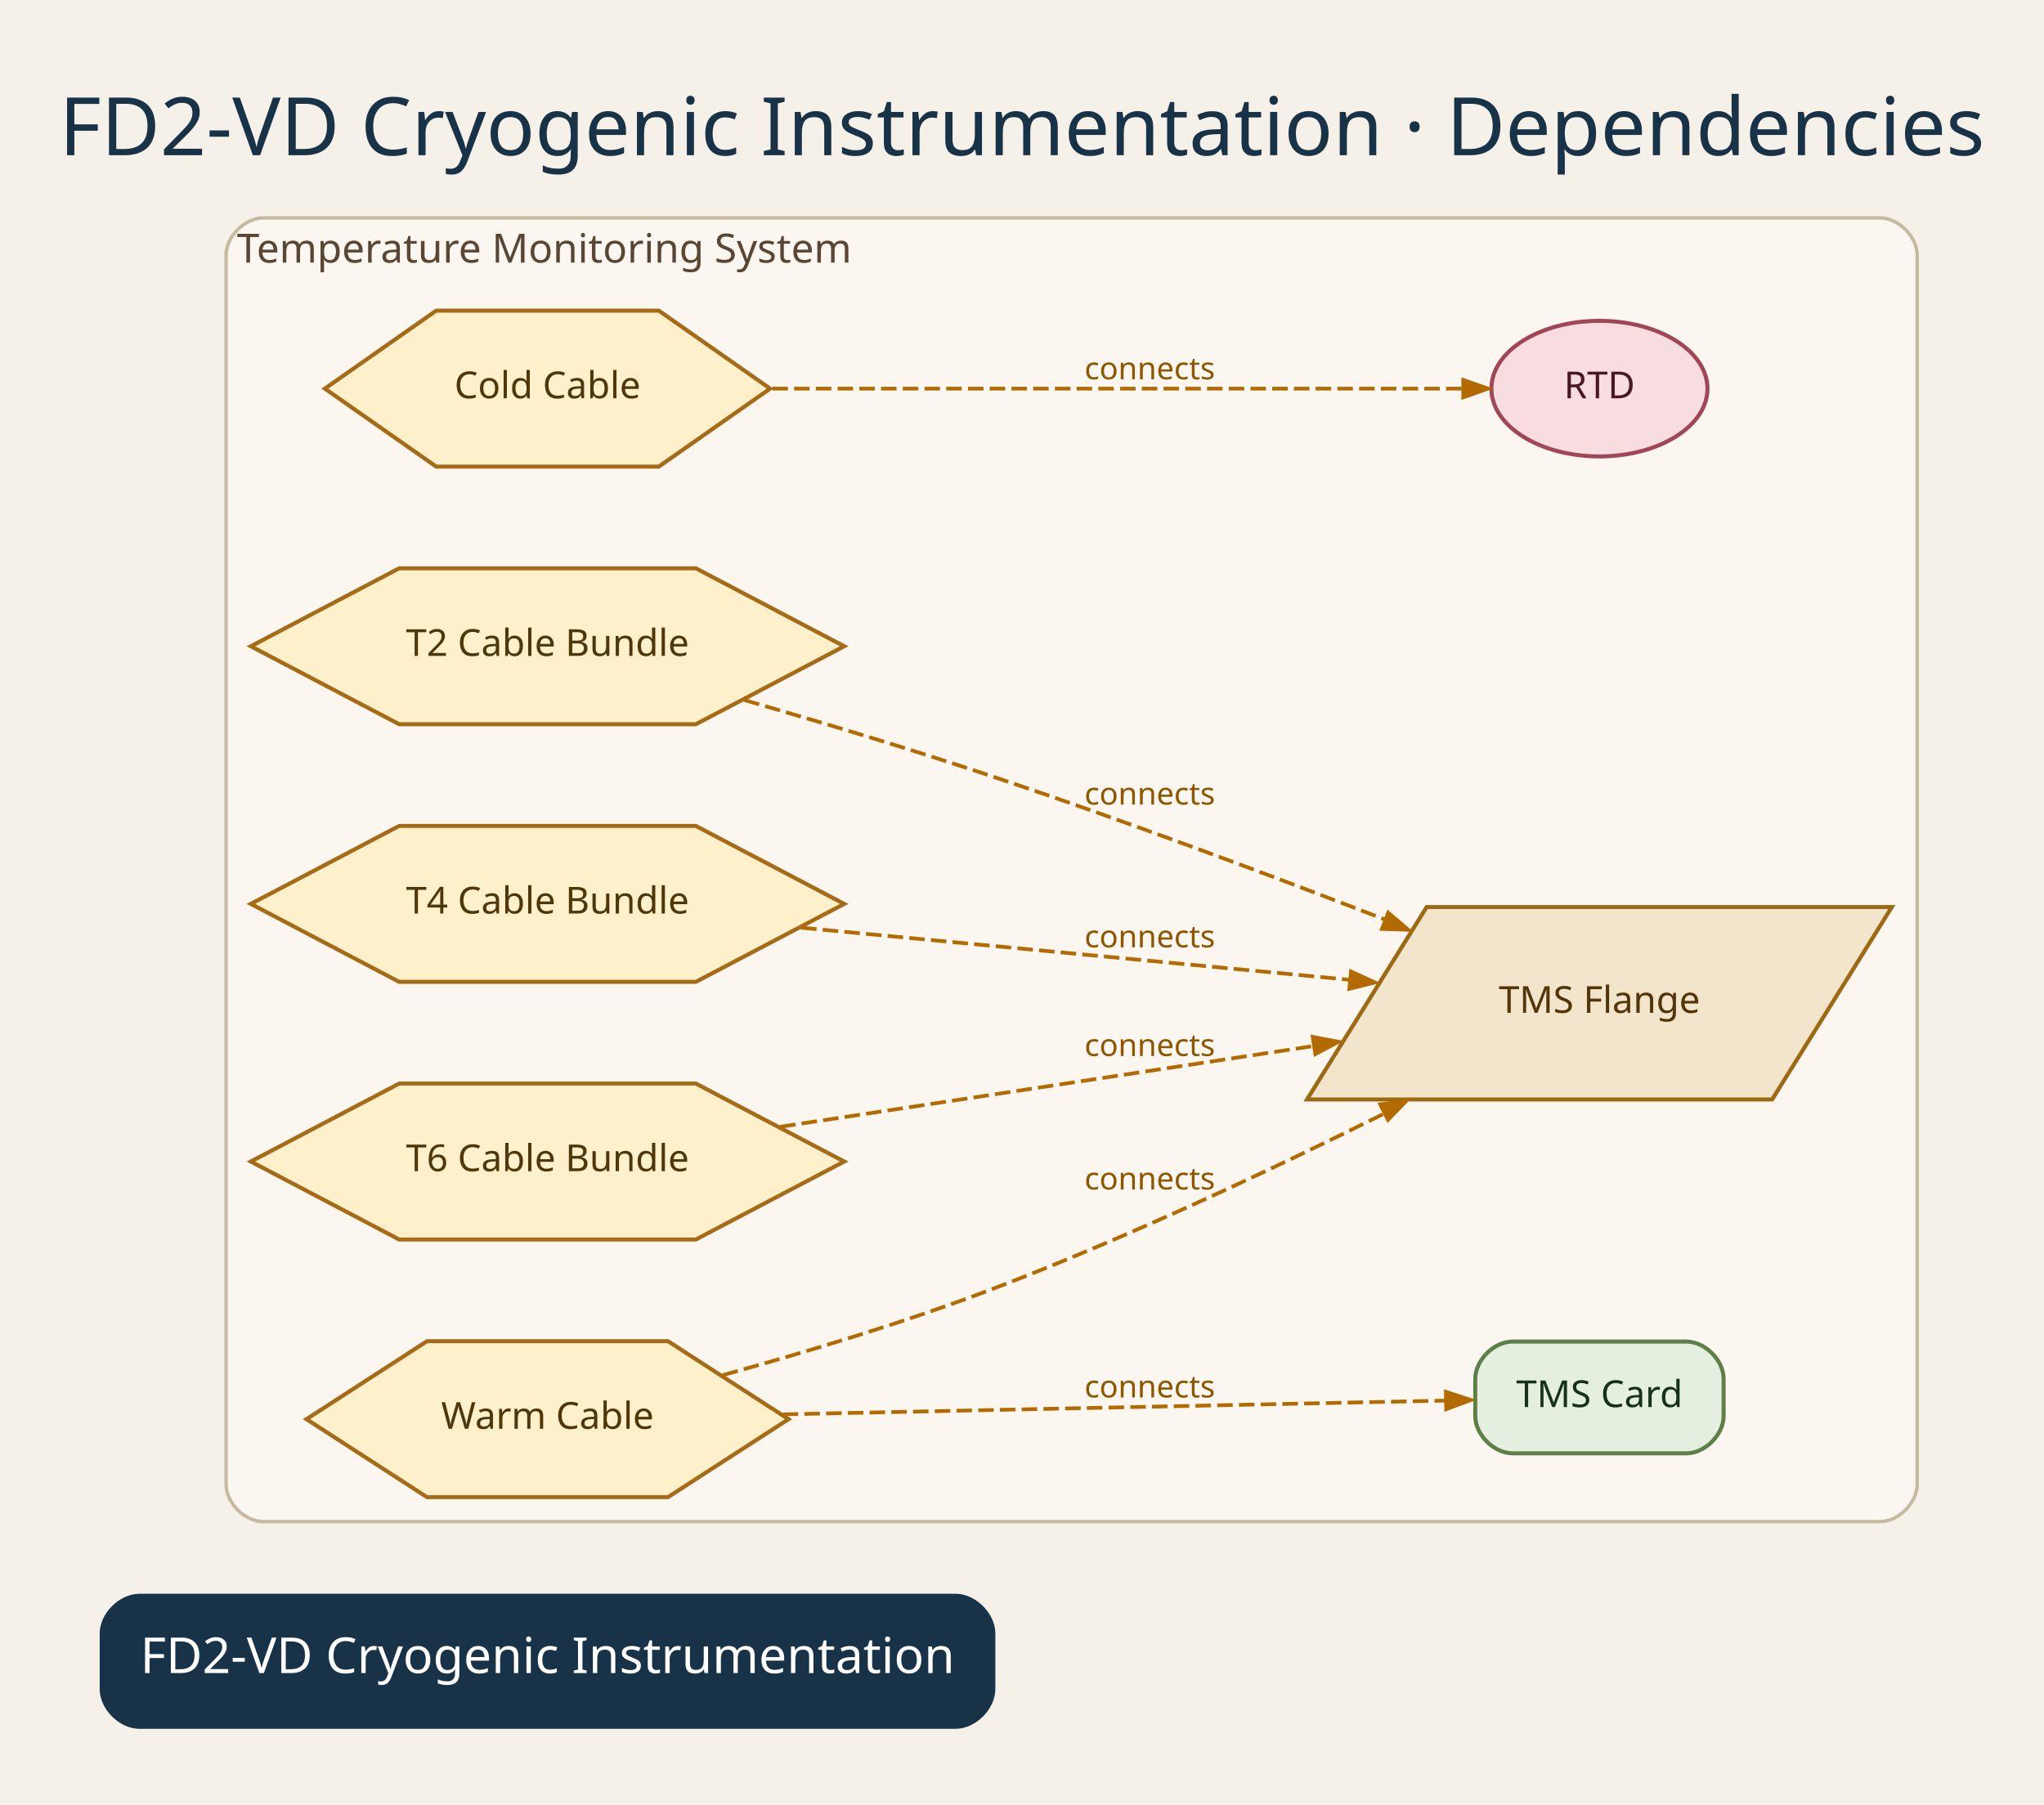
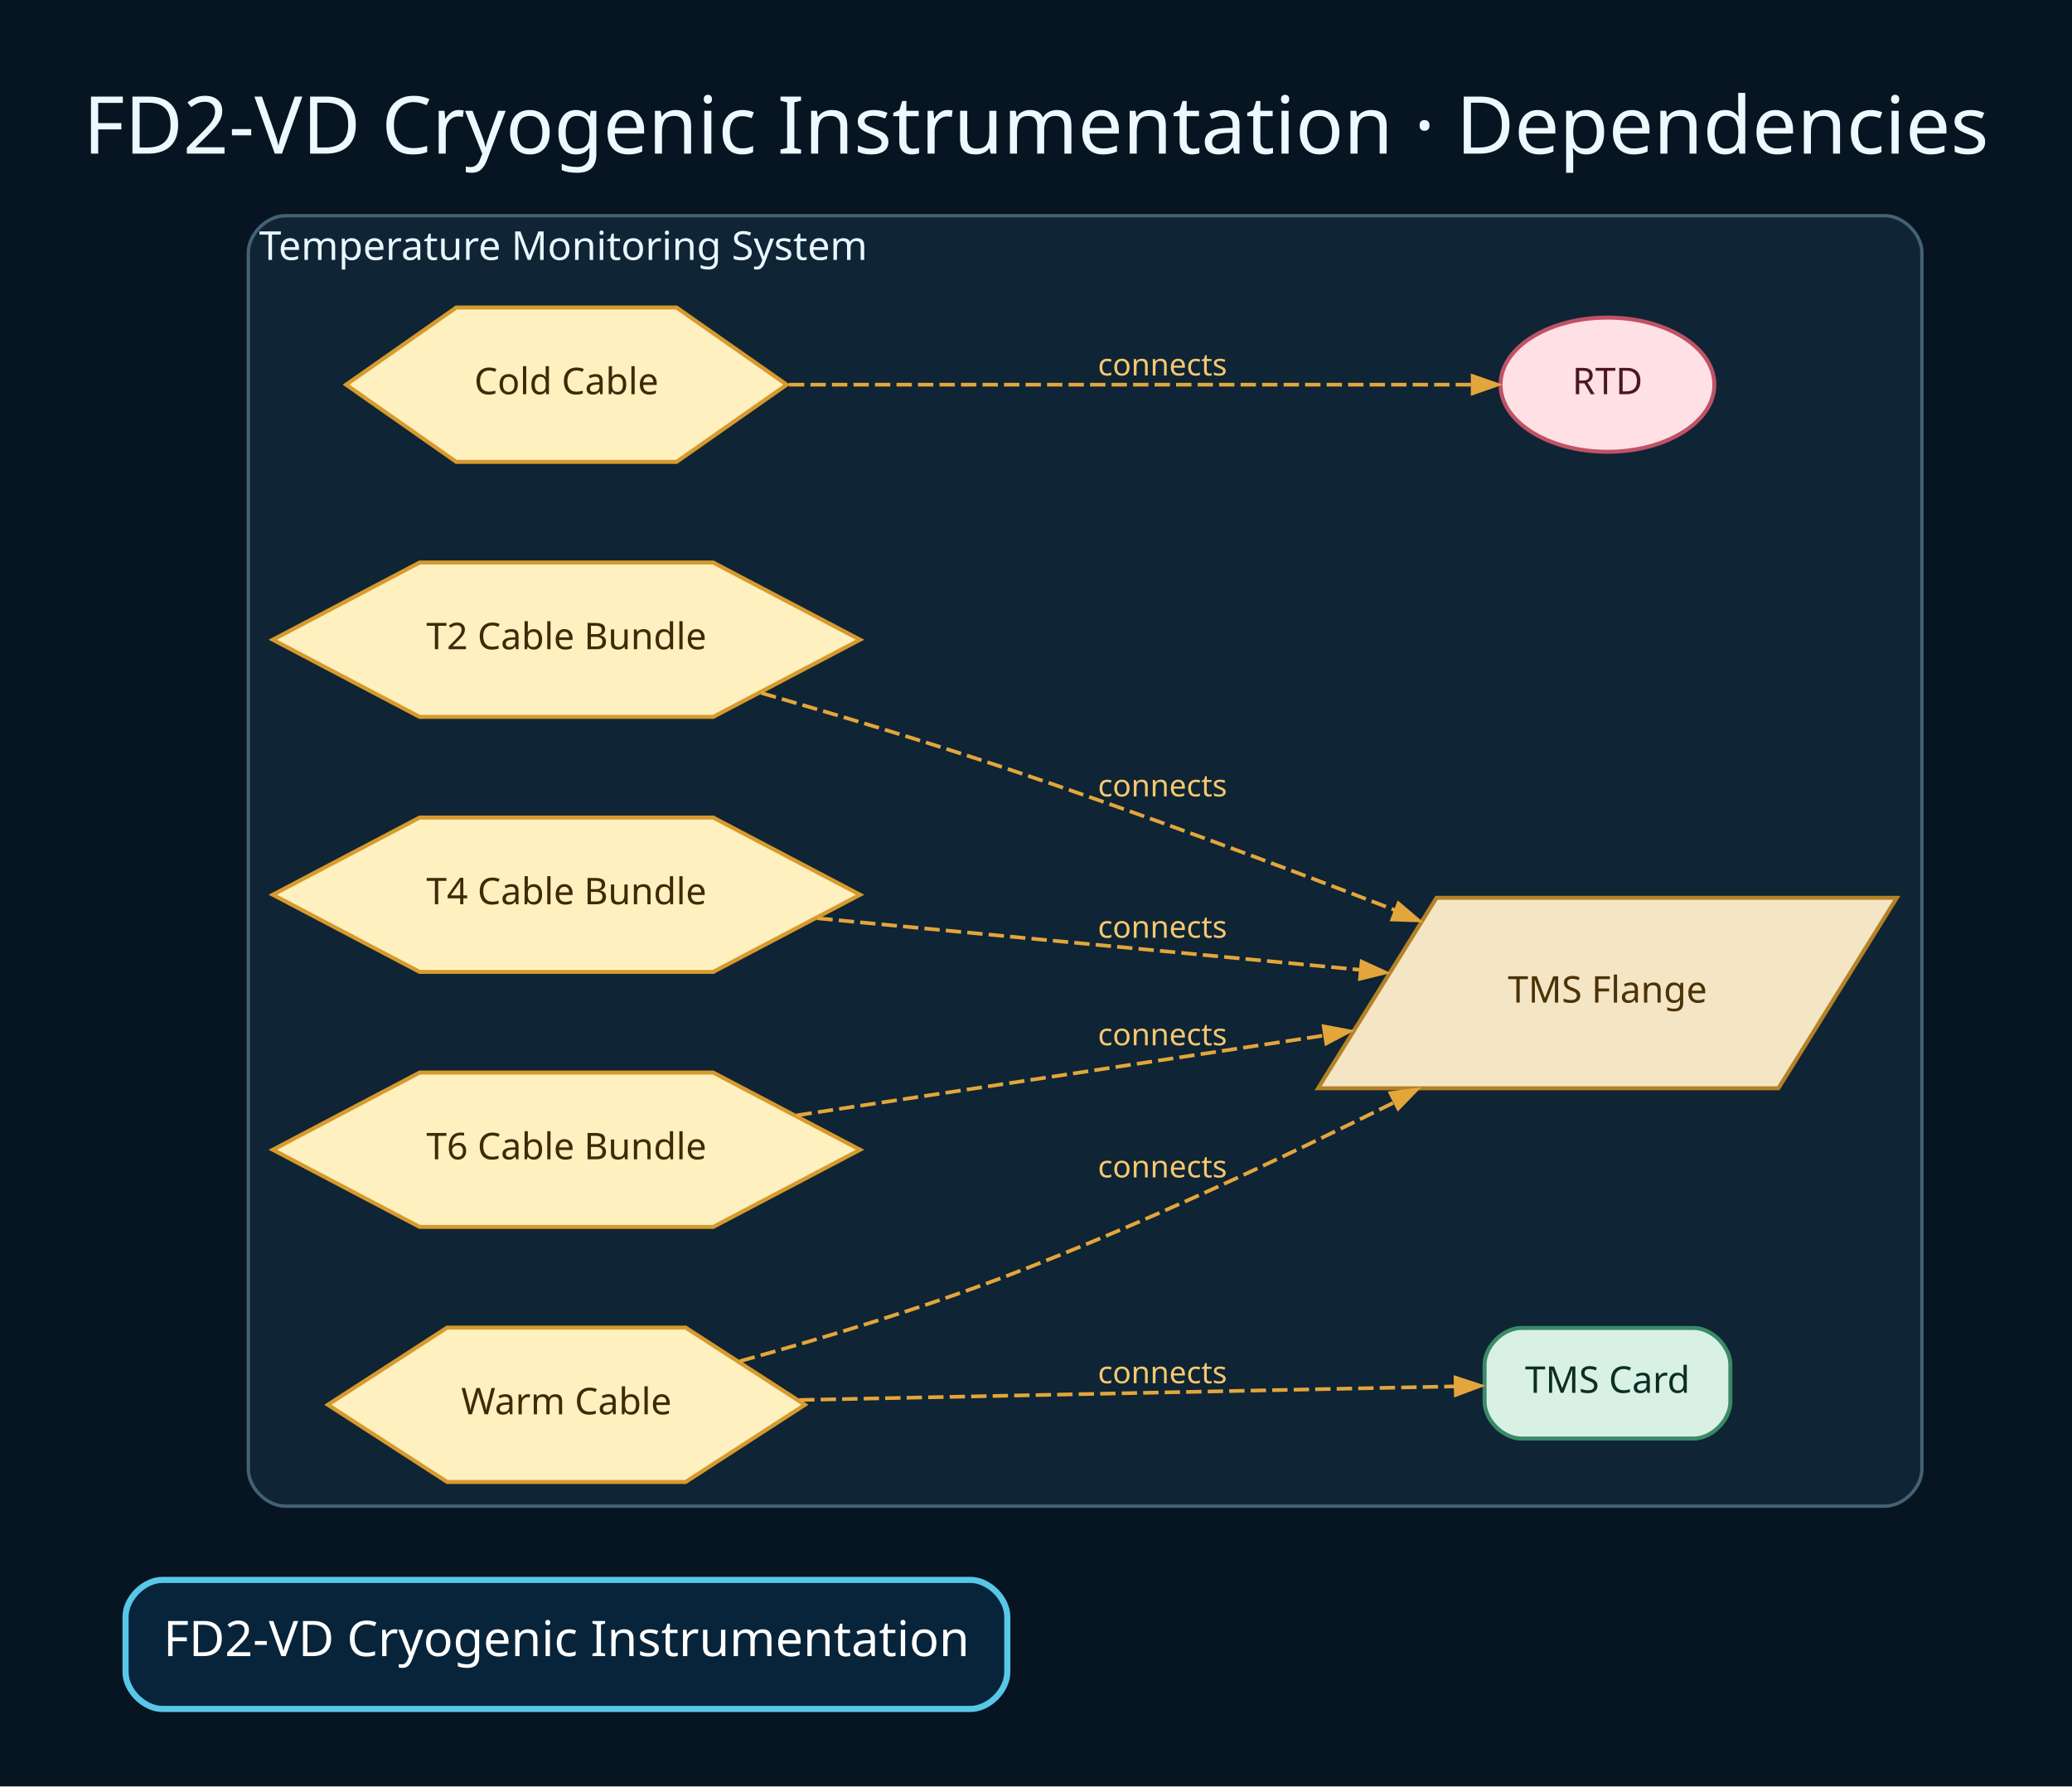
- <svg xmlns="http://www.w3.org/2000/svg" xmlns:xlink="http://www.w3.org/1999/xlink" preserveAspectRatio="xMidYMid meet" width="100%" height="100%" viewBox="0.00 0.00 658.40 581.40">
+ <svg xmlns="http://www.w3.org/2000/svg" xmlns:xlink="http://www.w3.org/1999/xlink" preserveAspectRatio="xMidYMid meet" width="100%" height="100%" viewBox="0.00 0.00 674.40 581.40">
  <g id="graph0" class="graph" transform="scale(1 1) rotate(0) translate(25.2 556.2)">
-     <polygon fill="#f6f1e8" stroke="none" points="-25.2,25.2 -25.2,-556.2 633.2,-556.2 633.2,25.2 -25.2,25.2" />
-     <text text-anchor="middle" x="304" y="-506.2" font-family="Iowan Old Style" font-size="26.00" fill="#183247">FD2-VD Cryogenic Instrumentation · Dependencies</text>
+     <polygon fill="#071421" stroke="none" points="-25.2,25.2 -25.2,-556.2 649.2,-556.2 649.2,25.2 -25.2,25.2" />
+     <text text-anchor="middle" x="312" y="-506.2" font-family="Avenir Next" font-size="26.00" fill="#edf8ff">FD2-VD Cryogenic Instrumentation · Dependencies</text>
    <g id="clust1" class="cluster">
      <g id="a_clust1">
        <a xlink:href="../explorer.html#object=fd2_vd_ci.tms" xlink:title="Open Temperature Monitoring System in the interactive explorer" target="_top">
-           <path fill="#fbf7f0" stroke="#c7b8a1" stroke-width="1.1" d="M59.63,-66C59.63,-66 580.34,-66 580.34,-66 586.34,-66 592.34,-72 592.34,-78 592.34,-78 592.34,-474 592.34,-474 592.34,-480 586.34,-486 580.34,-486 580.34,-486 59.63,-486 59.63,-486 53.63,-486 47.63,-480 47.63,-474 47.63,-474 47.63,-78 47.63,-78 47.63,-72 53.63,-66 59.63,-66" />
-           <text text-anchor="middle" x="150.13" y="-471.6" font-family="Avenir Next" font-size="13.00" fill="#5a4634">Temperature Monitoring System</text>
+           <path fill="#0f2434" stroke="#456174" stroke-width="1.1" d="M67.63,-66C67.63,-66 588.34,-66 588.34,-66 594.34,-66 600.34,-72 600.34,-78 600.34,-78 600.34,-474 600.34,-474 600.34,-480 594.34,-486 588.34,-486 588.34,-486 67.63,-486 67.63,-486 61.63,-486 55.63,-480 55.63,-474 55.63,-474 55.63,-78 55.63,-78 55.63,-72 61.63,-66 67.63,-66" />
+           <text text-anchor="middle" x="158.13" y="-471.6" font-family="Avenir Next" font-size="13.00" fill="#e8f7ff">Temperature Monitoring System</text>
        </a>
      </g>
    </g>
    <g id="node1" class="node">
      <g id="a_node1">
        <a xlink:href="../explorer.html#object=fd2_vd_ci" xlink:title="Open FD2-VD Cryogenic Instrumentation in the interactive explorer" target="_top">
-           <path fill="#183247" stroke="#183247" stroke-width="1.5" d="M282.66,-42C282.66,-42 19.66,-42 19.66,-42 13.66,-42 7.66,-36 7.66,-30 7.66,-30 7.66,-12 7.66,-12 7.66,-6 13.66,0 19.66,0 19.66,0 282.66,0 282.66,0 288.66,0 294.66,-6 294.66,-12 294.66,-12 294.66,-30 294.66,-30 294.66,-36 288.66,-42 282.66,-42" />
-           <text text-anchor="middle" x="151.16" y="-17.2" font-family="Avenir Next" font-size="16.00" fill="#ffffff">FD2-VD Cryogenic Instrumentation</text>
+           <path fill="#08243a" stroke="#58c7e8" stroke-width="2" d="M290.66,-42C290.66,-42 27.66,-42 27.66,-42 21.66,-42 15.66,-36 15.66,-30 15.66,-30 15.66,-12 15.66,-12 15.66,-6 21.66,0 27.66,0 27.66,0 290.66,0 290.66,0 296.66,0 302.66,-6 302.66,-12 302.66,-12 302.66,-30 302.66,-30 302.66,-36 296.66,-42 290.66,-42" />
+           <text text-anchor="middle" x="159.16" y="-17.2" font-family="Avenir Next" font-size="16.00" fill="#ffffff">FD2-VD Cryogenic Instrumentation</text>
        </a>
      </g>
    </g>
    <g id="node2" class="node">
      <g id="a_node2">
        <a xlink:href="../explorer.html#object=fd2_vd_ci.cold_cable" xlink:title="Open Cold Cable in the interactive explorer" target="_top">
-           <polygon fill="#fff0cc" stroke="#a56b17" stroke-width="1.3" points="222.86,-431 187.01,-456.12 115.3,-456.12 79.45,-431 115.3,-405.88 187.01,-405.88 222.86,-431" />
-           <text text-anchor="middle" x="151.16" y="-427.9" font-family="Avenir Next" font-size="12.00" fill="#4f370c">Cold Cable</text>
+           <polygon fill="#fff0bf" stroke="#d69a2d" stroke-width="1.3" points="230.86,-431 195.01,-456.12 123.3,-456.12 87.45,-431 123.3,-405.88 195.01,-405.88 230.86,-431" />
+           <text text-anchor="middle" x="159.16" y="-427.9" font-family="Avenir Next" font-size="12.00" fill="#3f2a08">Cold Cable</text>
        </a>
      </g>
    </g>
    <g id="node3" class="node">
      <g id="a_node3">
        <a xlink:href="../explorer.html#object=fd2_vd_ci.rtd" xlink:title="Open RTD in the interactive explorer" target="_top">
-           <ellipse fill="#f7dde0" stroke="#a14656" stroke-width="1.3" cx="490" cy="-431" rx="34.8" ry="21.84" />
-           <text text-anchor="middle" x="490" y="-427.9" font-family="Avenir Next" font-size="12.00" fill="#4a1823">RTD</text>
+           <ellipse fill="#ffe0e4" stroke="#bf5267" stroke-width="1.3" cx="498" cy="-431" rx="34.8" ry="21.84" />
+           <text text-anchor="middle" x="498" y="-427.9" font-family="Avenir Next" font-size="12.00" fill="#4b1622">RTD</text>
        </a>
      </g>
    </g>
    <g id="edge1" class="edge">
      <g id="a_edge1">
        <a xlink:href="../explorer.html#object=relation%3A8" xlink:title="Open connects to relation in the interactive explorer" target="_top">
-           <path fill="none" stroke="#b36a00" stroke-width="1.2" stroke-dasharray="5,2" d="M223.59,-431C291.1,-431 390.13,-431 446.18,-431" />
-           <polygon fill="#b36a00" stroke="#b36a00" stroke-width="1.2" points="446.13,-433.8 454.13,-431 446.13,-428.2 446.13,-433.8" />
+           <path fill="none" stroke="#e3a63b" stroke-width="1.2" stroke-dasharray="5,2" d="M231.59,-431C299.1,-431 398.13,-431 454.18,-431" />
+           <polygon fill="#e3a63b" stroke="#e3a63b" stroke-width="1.2" points="454.13,-433.8 462.13,-431 454.13,-428.2 454.13,-433.8" />
        </a>
      </g>
      <g id="a_edge1-label">
        <a xlink:href="../explorer.html#object=relation%3A8" xlink:title="connects" target="_top">
-           <text text-anchor="middle" x="345.16" y="-434" font-family="Avenir Next" font-size="10.00" fill="#8f5600">connects</text>
+           <text text-anchor="middle" x="353.16" y="-434" font-family="Avenir Next" font-size="10.00" fill="#f4c86f">connects</text>
        </a>
      </g>
    </g>
    <g id="node4" class="node">
      <g id="a_node4">
        <a xlink:href="../explorer.html#object=fd2_vd_ci.t2_bundle" xlink:title="Open T2 Cable Bundle in the interactive explorer" target="_top">
-           <polygon fill="#fff0cc" stroke="#a56b17" stroke-width="1.3" points="246.72,-348 198.94,-373.12 103.38,-373.12 55.6,-348 103.38,-322.88 198.94,-322.88 246.72,-348" />
-           <text text-anchor="middle" x="151.16" y="-344.9" font-family="Avenir Next" font-size="12.00" fill="#4f370c">T2 Cable Bundle</text>
+           <polygon fill="#fff0bf" stroke="#d69a2d" stroke-width="1.3" points="254.72,-348 206.94,-373.12 111.38,-373.12 63.6,-348 111.38,-322.88 206.94,-322.88 254.72,-348" />
+           <text text-anchor="middle" x="159.16" y="-344.9" font-family="Avenir Next" font-size="12.00" fill="#3f2a08">T2 Cable Bundle</text>
        </a>
      </g>
    </g>
    <g id="node8" class="node">
      <g id="a_node8">
        <a xlink:href="../explorer.html#object=fd2_vd_ci.tms_flange" xlink:title="Open TMS Flange in the interactive explorer" target="_top">
-           <polygon fill="#f3e5cc" stroke="#9d6a14" stroke-width="1.3" points="584.19,-264 434.36,-264 395.81,-202 545.64,-202 584.19,-264" />
-           <text text-anchor="middle" x="490" y="-229.9" font-family="Avenir Next" font-size="12.00" fill="#52360a">TMS Flange</text>
+           <polygon fill="#f4e5c4" stroke="#b48225" stroke-width="1.3" points="592.19,-264 442.36,-264 403.81,-202 553.64,-202 592.19,-264" />
+           <text text-anchor="middle" x="498" y="-229.9" font-family="Avenir Next" font-size="12.00" fill="#4b3307">TMS Flange</text>
        </a>
      </g>
    </g>
    <g id="edge4" class="edge">
      <g id="a_edge4">
        <a xlink:href="../explorer.html#object=relation%3A11" xlink:title="Open connects to relation in the interactive explorer" target="_top">
-           <path fill="none" stroke="#b36a00" stroke-width="1.2" stroke-dasharray="5,2" d="M214.54,-330.68C239.57,-323.45 268.61,-314.72 294.66,-306 337.08,-291.8 384.04,-274.21 421.18,-259.86" />
-           <polygon fill="#b36a00" stroke="#b36a00" stroke-width="1.2" points="421.98,-262.16 428.43,-256.66 419.96,-256.94 421.98,-262.16" />
+           <path fill="none" stroke="#e3a63b" stroke-width="1.2" stroke-dasharray="5,2" d="M222.54,-330.68C247.57,-323.45 276.61,-314.72 302.66,-306 345.08,-291.8 392.04,-274.21 429.18,-259.86" />
+           <polygon fill="#e3a63b" stroke="#e3a63b" stroke-width="1.2" points="429.98,-262.16 436.43,-256.66 427.96,-256.94 429.98,-262.16" />
        </a>
      </g>
      <g id="a_edge4-label">
        <a xlink:href="../explorer.html#object=relation%3A11" xlink:title="connects" target="_top">
-           <text text-anchor="middle" x="345.16" y="-297" font-family="Avenir Next" font-size="10.00" fill="#8f5600">connects</text>
+           <text text-anchor="middle" x="353.16" y="-297" font-family="Avenir Next" font-size="10.00" fill="#f4c86f">connects</text>
        </a>
      </g>
    </g>
    <g id="node5" class="node">
      <g id="a_node5">
        <a xlink:href="../explorer.html#object=fd2_vd_ci.t4_bundle" xlink:title="Open T4 Cable Bundle in the interactive explorer" target="_top">
-           <polygon fill="#fff0cc" stroke="#a56b17" stroke-width="1.3" points="246.72,-265 198.94,-290.12 103.38,-290.12 55.6,-265 103.38,-239.88 198.94,-239.88 246.72,-265" />
-           <text text-anchor="middle" x="151.16" y="-261.9" font-family="Avenir Next" font-size="12.00" fill="#4f370c">T4 Cable Bundle</text>
+           <polygon fill="#fff0bf" stroke="#d69a2d" stroke-width="1.3" points="254.72,-265 206.94,-290.12 111.38,-290.12 63.6,-265 111.38,-239.88 206.94,-239.88 254.72,-265" />
+           <text text-anchor="middle" x="159.16" y="-261.9" font-family="Avenir Next" font-size="12.00" fill="#3f2a08">T4 Cable Bundle</text>
        </a>
      </g>
    </g>
    <g id="edge3" class="edge">
      <g id="a_edge3">
        <a xlink:href="../explorer.html#object=relation%3A10" xlink:title="Open connects to relation in the interactive explorer" target="_top">
-           <path fill="none" stroke="#b36a00" stroke-width="1.2" stroke-dasharray="5,2" d="M232.84,-257.34C286.49,-252.24 356.62,-245.58 409.94,-240.51" />
-           <polygon fill="#b36a00" stroke="#b36a00" stroke-width="1.2" points="409.98,-243.22 417.68,-239.68 409.45,-237.65 409.98,-243.22" />
+           <path fill="none" stroke="#e3a63b" stroke-width="1.2" stroke-dasharray="5,2" d="M240.84,-257.34C294.49,-252.24 364.62,-245.58 417.94,-240.51" />
+           <polygon fill="#e3a63b" stroke="#e3a63b" stroke-width="1.2" points="417.98,-243.22 425.68,-239.68 417.45,-237.65 417.98,-243.22" />
        </a>
      </g>
      <g id="a_edge3-label">
        <a xlink:href="../explorer.html#object=relation%3A10" xlink:title="connects" target="_top">
-           <text text-anchor="middle" x="345.16" y="-251" font-family="Avenir Next" font-size="10.00" fill="#8f5600">connects</text>
+           <text text-anchor="middle" x="353.16" y="-251" font-family="Avenir Next" font-size="10.00" fill="#f4c86f">connects</text>
        </a>
      </g>
    </g>
    <g id="node6" class="node">
      <g id="a_node6">
        <a xlink:href="../explorer.html#object=fd2_vd_ci.t6_bundle" xlink:title="Open T6 Cable Bundle in the interactive explorer" target="_top">
-           <polygon fill="#fff0cc" stroke="#a56b17" stroke-width="1.3" points="246.72,-182 198.94,-207.12 103.38,-207.12 55.6,-182 103.38,-156.88 198.94,-156.88 246.72,-182" />
-           <text text-anchor="middle" x="151.16" y="-178.9" font-family="Avenir Next" font-size="12.00" fill="#4f370c">T6 Cable Bundle</text>
+           <polygon fill="#fff0bf" stroke="#d69a2d" stroke-width="1.3" points="254.72,-182 206.94,-207.12 111.38,-207.12 63.6,-182 111.38,-156.88 206.94,-156.88 254.72,-182" />
+           <text text-anchor="middle" x="159.16" y="-178.9" font-family="Avenir Next" font-size="12.00" fill="#3f2a08">T6 Cable Bundle</text>
        </a>
      </g>
    </g>
    <g id="edge2" class="edge">
      <g id="a_edge2">
        <a xlink:href="../explorer.html#object=relation%3A9" xlink:title="Open connects to relation in the interactive explorer" target="_top">
-           <path fill="none" stroke="#b36a00" stroke-width="1.2" stroke-dasharray="5,2" d="M226.08,-193.19C276.71,-200.86 344.19,-211.07 398.11,-219.24" />
-           <polygon fill="#b36a00" stroke="#b36a00" stroke-width="1.2" points="397.65,-222.15 405.98,-220.58 398.49,-216.62 397.65,-222.15" />
+           <path fill="none" stroke="#e3a63b" stroke-width="1.2" stroke-dasharray="5,2" d="M234.08,-193.19C284.71,-200.86 352.19,-211.07 406.11,-219.24" />
+           <polygon fill="#e3a63b" stroke="#e3a63b" stroke-width="1.2" points="405.65,-222.15 413.98,-220.58 406.49,-216.62 405.65,-222.15" />
        </a>
      </g>
      <g id="a_edge2-label">
        <a xlink:href="../explorer.html#object=relation%3A9" xlink:title="connects" target="_top">
-           <text text-anchor="middle" x="345.16" y="-216" font-family="Avenir Next" font-size="10.00" fill="#8f5600">connects</text>
+           <text text-anchor="middle" x="353.16" y="-216" font-family="Avenir Next" font-size="10.00" fill="#f4c86f">connects</text>
        </a>
      </g>
    </g>
    <g id="node7" class="node">
      <g id="a_node7">
        <a xlink:href="../explorer.html#object=fd2_vd_ci.tms_card" xlink:title="Open TMS Card in the interactive explorer" target="_top">
-           <path fill="#e4efe0" stroke="#5d7f48" stroke-width="1.3" d="M518,-124C518,-124 462,-124 462,-124 456,-124 450,-118 450,-112 450,-112 450,-100 450,-100 450,-94 456,-88 462,-88 462,-88 518,-88 518,-88 524,-88 530,-94 530,-100 530,-100 530,-112 530,-112 530,-118 524,-124 518,-124" />
-           <text text-anchor="middle" x="490" y="-102.9" font-family="Avenir Next" font-size="12.00" fill="#18311a">TMS Card</text>
+           <path fill="#d9f0e5" stroke="#3a8a68" stroke-width="1.3" d="M526,-124C526,-124 470,-124 470,-124 464,-124 458,-118 458,-112 458,-112 458,-100 458,-100 458,-94 464,-88 470,-88 470,-88 526,-88 526,-88 532,-88 538,-94 538,-100 538,-100 538,-112 538,-112 538,-118 532,-124 526,-124" />
+           <text text-anchor="middle" x="498" y="-102.9" font-family="Avenir Next" font-size="12.00" fill="#0b2f25">TMS Card</text>
        </a>
      </g>
    </g>
    <g id="node9" class="node">
      <g id="a_node9">
        <a xlink:href="../explorer.html#object=fd2_vd_ci.warm_cable" xlink:title="Open Warm Cable in the interactive explorer" target="_top">
-           <polygon fill="#fff0cc" stroke="#a56b17" stroke-width="1.3" points="228.79,-99 189.97,-124.12 112.34,-124.12 73.52,-99 112.34,-73.88 189.97,-73.88 228.79,-99" />
-           <text text-anchor="middle" x="151.16" y="-95.9" font-family="Avenir Next" font-size="12.00" fill="#4f370c">Warm Cable</text>
+           <polygon fill="#fff0bf" stroke="#d69a2d" stroke-width="1.3" points="236.79,-99 197.97,-124.12 120.34,-124.12 81.52,-99 120.34,-73.88 197.97,-73.88 236.79,-99" />
+           <text text-anchor="middle" x="159.16" y="-95.9" font-family="Avenir Next" font-size="12.00" fill="#3f2a08">Warm Cable</text>
        </a>
      </g>
    </g>
    <g id="edge6" class="edge">
      <g id="a_edge6">
        <a xlink:href="../explorer.html#object=relation%3A13" xlink:title="Open connects to relation in the interactive explorer" target="_top">
-           <path fill="none" stroke="#b36a00" stroke-width="1.2" stroke-dasharray="5,2" d="M226.91,-100.55C292.09,-101.91 384.71,-103.83 440.61,-104.99" />
-           <polygon fill="#b36a00" stroke="#b36a00" stroke-width="1.2" points="440.54,-107.81 448.59,-105.18 440.65,-102.22 440.54,-107.81" />
+           <path fill="none" stroke="#e3a63b" stroke-width="1.2" stroke-dasharray="5,2" d="M234.91,-100.55C300.09,-101.91 392.71,-103.83 448.61,-104.99" />
+           <polygon fill="#e3a63b" stroke="#e3a63b" stroke-width="1.2" points="448.54,-107.81 456.59,-105.18 448.65,-102.22 448.54,-107.81" />
        </a>
      </g>
      <g id="a_edge6-label">
        <a xlink:href="../explorer.html#object=relation%3A13" xlink:title="connects" target="_top">
-           <text text-anchor="middle" x="345.16" y="-106" font-family="Avenir Next" font-size="10.00" fill="#8f5600">connects</text>
+           <text text-anchor="middle" x="353.16" y="-106" font-family="Avenir Next" font-size="10.00" fill="#f4c86f">connects</text>
        </a>
      </g>
    </g>
    <g id="edge5" class="edge">
      <g id="a_edge5">
        <a xlink:href="../explorer.html#object=relation%3A12" xlink:title="Open connects to relation in the interactive explorer" target="_top">
-           <path fill="none" stroke="#b36a00" stroke-width="1.2" stroke-dasharray="5,2" d="M207.63,-113.19C234.27,-120.55 266.46,-130.25 294.66,-141 337.64,-157.39 384.27,-179.32 421.09,-197.66" />
-           <polygon fill="#b36a00" stroke="#b36a00" stroke-width="1.2" points="419.38,-200.44 427.79,-201.52 421.89,-195.43 419.38,-200.44" />
+           <path fill="none" stroke="#e3a63b" stroke-width="1.2" stroke-dasharray="5,2" d="M215.63,-113.19C242.27,-120.55 274.46,-130.25 302.66,-141 345.64,-157.39 392.27,-179.32 429.09,-197.66" />
+           <polygon fill="#e3a63b" stroke="#e3a63b" stroke-width="1.2" points="427.38,-200.44 435.79,-201.52 429.89,-195.43 427.38,-200.44" />
        </a>
      </g>
      <g id="a_edge5-label">
        <a xlink:href="../explorer.html#object=relation%3A12" xlink:title="connects" target="_top">
-           <text text-anchor="middle" x="345.16" y="-173" font-family="Avenir Next" font-size="10.00" fill="#8f5600">connects</text>
+           <text text-anchor="middle" x="353.16" y="-173" font-family="Avenir Next" font-size="10.00" fill="#f4c86f">connects</text>
        </a>
      </g>
    </g>
  </g>
</svg>
